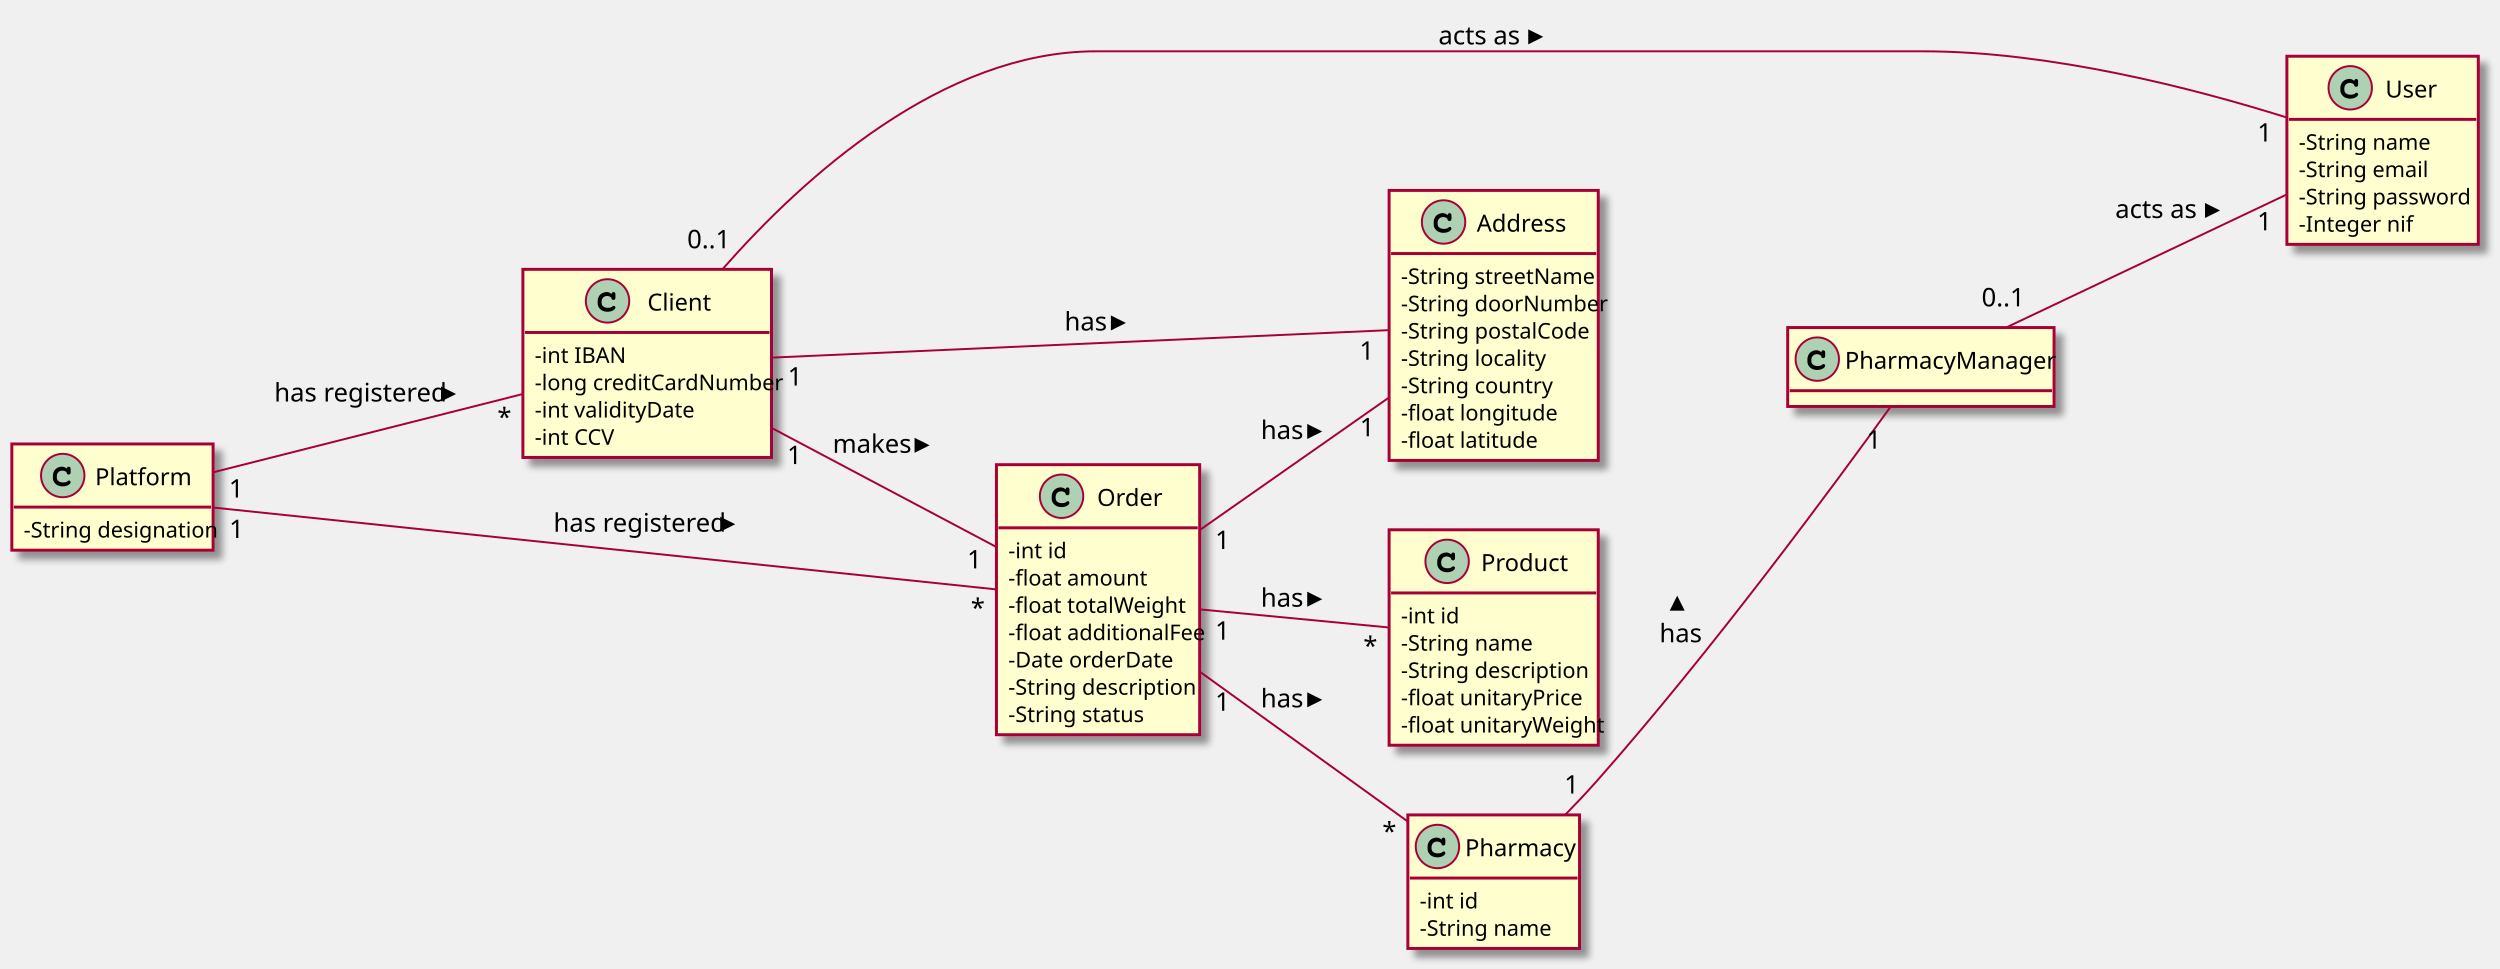
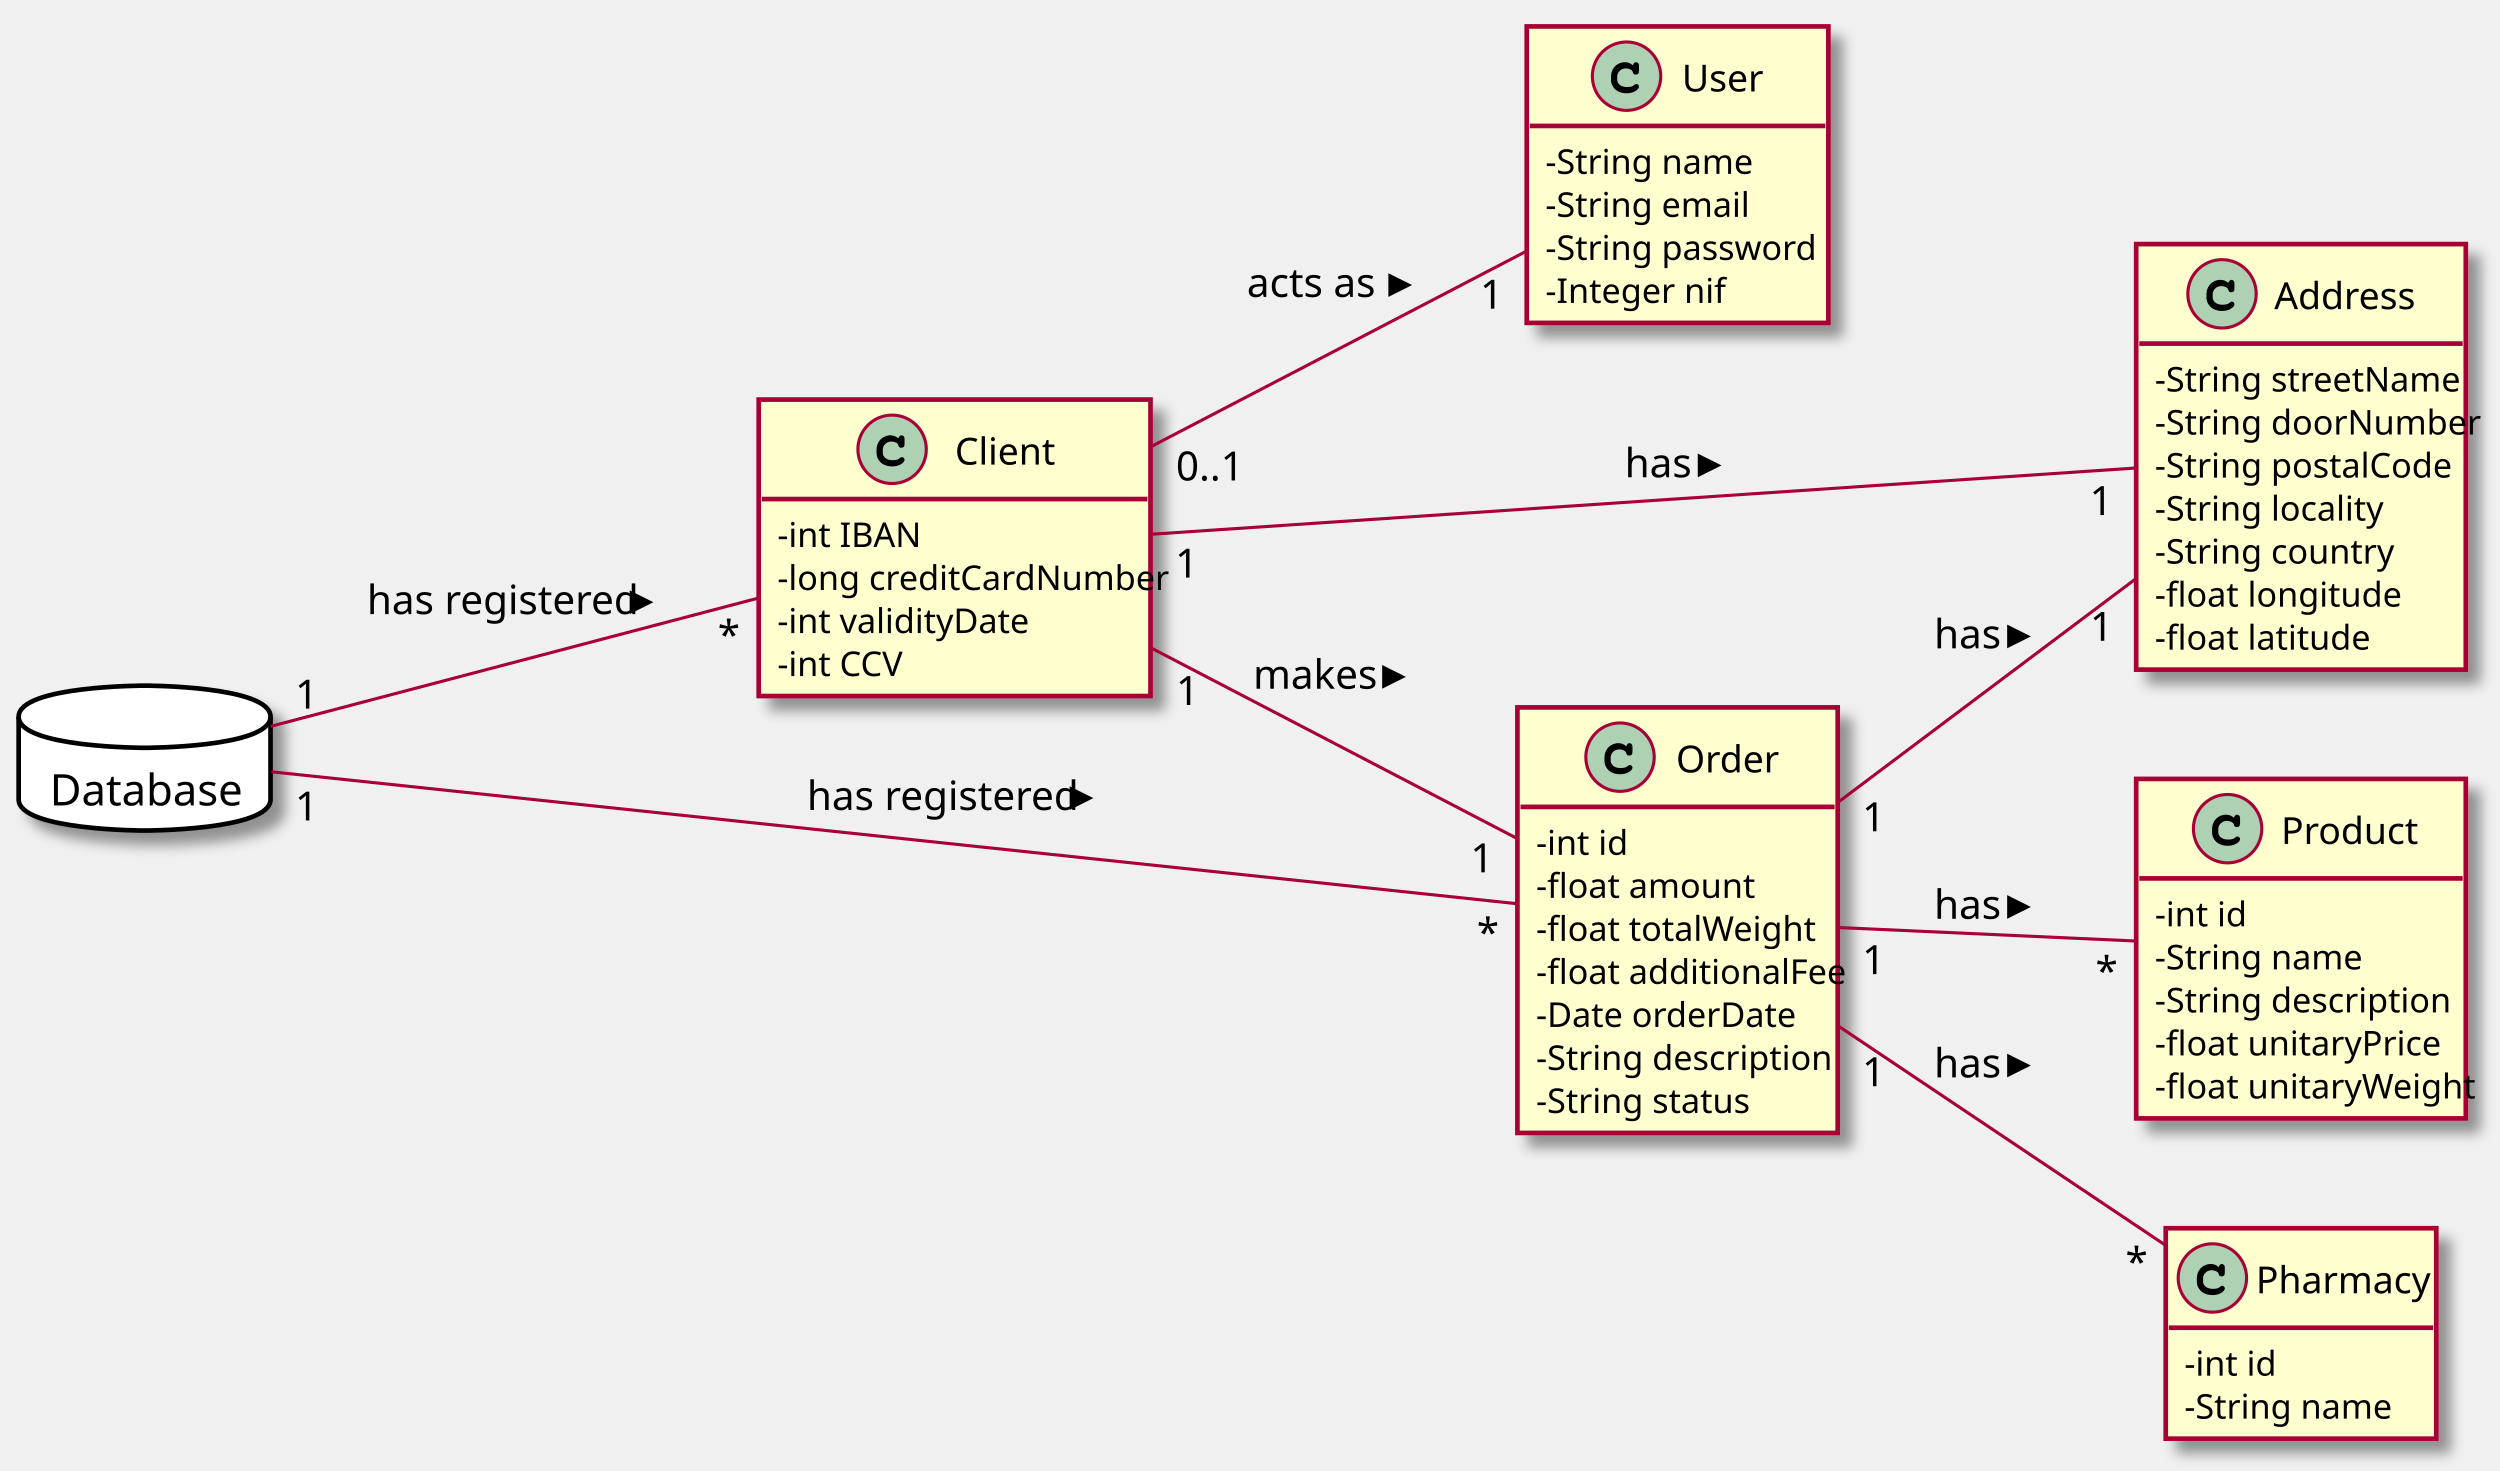
- <svg xmlns="http://www.w3.org/2000/svg" contentScriptType="application/ecmascript" contentStyleType="text/css" height="491px" preserveAspectRatio="none" style="width:1267px;height:491px;" version="1.1" viewBox="0 0 1267 491" width="1267px" zoomAndPan="magnify">
+ <svg xmlns="http://www.w3.org/2000/svg" contentScriptType="application/ecmascript" contentStyleType="text/css" height="473px" preserveAspectRatio="none" style="width:804px;height:473px;" version="1.1" viewBox="0 0 804 473" width="804px" zoomAndPan="magnify">
  <defs>
-     <filter height="300%" id="f1mem8nblf45b9" width="300%" x="-1" y="-1">
+     <filter height="300%" id="fewvjzopn10oz" width="300%" x="-1" y="-1">
      <feGaussianBlur result="blurOut" stdDeviation="2.0" />
      <feColorMatrix in="blurOut" result="blurOut2" type="matrix" values="0 0 0 0 0 0 0 0 0 0 0 0 0 0 0 0 0 0 .4 0" />
      <feOffset dx="4.0" dy="4.0" in="blurOut2" result="blurOut3" />
      <feBlend in="SourceGraphic" in2="blurOut3" mode="normal" />
    </filter>
  </defs>
  <g>
-     <rect fill="#FEFECE" filter="url(#f1mem8nblf45b9)" height="53.836" id="Platform" style="stroke: #A80036; stroke-width: 1.5;" width="102" x="6" y="225" />
-     <ellipse cx="31.8" cy="241" fill="#ADD1B2" rx="11" ry="11" style="stroke: #A80036; stroke-width: 1.0;" />
-     <path d="M33.8,237.5 Q34.003,237 34.237,236.75 Q34.472,236.5 34.737,236.5 Q35.206,236.5 35.503,236.781 Q35.8,237.062 35.8,237.719 L35.8,239.281 Q35.8,239.938 35.519,240.219 Q35.237,240.5 34.8,240.5 Q34.409,240.5 34.159,240.328 Q33.909,240.156 33.8,239.703 Q33.753,239.391 33.581,239.219 Q33.269,238.891 32.706,238.703 Q32.144,238.5 31.581,238.5 Q30.878,238.5 30.284,238.781 Q29.706,239.062 29.253,239.688 Q28.8,240.312 28.8,241.172 L28.8,242.094 Q28.8,243.125 29.644,243.812 Q30.488,244.5 31.988,244.5 Q32.878,244.5 33.503,244.297 Q33.862,244.188 34.269,243.828 Q34.534,243.625 34.675,243.562 Q34.816,243.5 34.987,243.5 Q35.316,243.5 35.55,243.766 Q35.8,244.016 35.8,244.375 Q35.8,244.719 35.456,245.125 Q34.956,245.719 34.159,246.047 Q33.112,246.5 31.831,246.5 Q30.331,246.5 29.128,245.906 Q28.159,245.438 27.472,244.422 Q26.8,243.406 26.8,242.203 L26.8,241.109 Q26.8,239.859 27.394,238.766 Q28.003,237.672 29.05,237.094 Q30.113,236.5 31.3,236.5 Q32.019,236.5 32.644,236.75 Q33.269,237 33.8,237.5 Z " />
-     <text fill="#000000" font-family="sans-serif" font-size="12" lengthAdjust="spacingAndGlyphs" textLength="46" x="48.2" y="245.91">Platform</text>
-     <line style="stroke: #A80036; stroke-width: 1.5;" x1="7" x2="107" y1="257" y2="257" />
-     <text fill="#000000" font-family="sans-serif" font-size="11" lengthAdjust="spacingAndGlyphs" textLength="90" x="12" y="272.419">-String designation</text>
-     <rect fill="#FEFECE" filter="url(#f1mem8nblf45b9)" height="95.344" id="Client" style="stroke: #A80036; stroke-width: 1.5;" width="126" x="265" y="136.5" />
-     <ellipse cx="307.9" cy="152.5" fill="#ADD1B2" rx="11" ry="11" style="stroke: #A80036; stroke-width: 1.0;" />
-     <path d="M309.9,149 Q310.103,148.5 310.337,148.25 Q310.572,148 310.837,148 Q311.306,148 311.603,148.281 Q311.9,148.562 311.9,149.219 L311.9,150.781 Q311.9,151.438 311.619,151.719 Q311.337,152 310.9,152 Q310.509,152 310.259,151.828 Q310.009,151.656 309.9,151.203 Q309.853,150.891 309.681,150.719 Q309.369,150.391 308.806,150.203 Q308.244,150 307.681,150 Q306.978,150 306.384,150.281 Q305.806,150.562 305.353,151.188 Q304.9,151.812 304.9,152.672 L304.9,153.594 Q304.9,154.625 305.744,155.312 Q306.587,156 308.087,156 Q308.978,156 309.603,155.797 Q309.962,155.688 310.369,155.328 Q310.634,155.125 310.775,155.062 Q310.916,155 311.087,155 Q311.416,155 311.65,155.266 Q311.9,155.516 311.9,155.875 Q311.9,156.219 311.556,156.625 Q311.056,157.219 310.259,157.547 Q309.212,158 307.931,158 Q306.431,158 305.228,157.406 Q304.259,156.938 303.572,155.922 Q302.9,154.906 302.9,153.703 L302.9,152.609 Q302.9,151.359 303.494,150.266 Q304.103,149.172 305.15,148.594 Q306.212,148 307.4,148 Q308.119,148 308.744,148.25 Q309.369,148.5 309.9,149 Z " />
-     <text fill="#000000" font-family="sans-serif" font-size="12" lengthAdjust="spacingAndGlyphs" textLength="32" x="328.1" y="157.41">Client</text>
-     <line style="stroke: #A80036; stroke-width: 1.5;" x1="266" x2="390" y1="168.5" y2="168.5" />
-     <text fill="#000000" font-family="sans-serif" font-size="11" lengthAdjust="spacingAndGlyphs" textLength="42" x="271" y="183.919">-int IBAN</text>
-     <text fill="#000000" font-family="sans-serif" font-size="11" lengthAdjust="spacingAndGlyphs" textLength="114" x="271" y="197.755">-long creditCardNumber</text>
-     <text fill="#000000" font-family="sans-serif" font-size="11" lengthAdjust="spacingAndGlyphs" textLength="73" x="271" y="211.591">-int validityDate</text>
-     <text fill="#000000" font-family="sans-serif" font-size="11" lengthAdjust="spacingAndGlyphs" textLength="40" x="271" y="225.427">-int CCV</text>
-     <rect fill="#FEFECE" filter="url(#f1mem8nblf45b9)" height="95.344" id="User" style="stroke: #A80036; stroke-width: 1.5;" width="97" x="1159" y="28.5" />
-     <ellipse cx="1191.1" cy="44.5" fill="#ADD1B2" rx="11" ry="11" style="stroke: #A80036; stroke-width: 1.0;" />
-     <path d="M1193.1,41 Q1193.303,40.5 1193.537,40.25 Q1193.772,40 1194.037,40 Q1194.506,40 1194.803,40.281 Q1195.1,40.562 1195.1,41.219 L1195.1,42.781 Q1195.1,43.438 1194.819,43.719 Q1194.537,44 1194.1,44 Q1193.709,44 1193.459,43.828 Q1193.209,43.656 1193.1,43.203 Q1193.053,42.891 1192.881,42.719 Q1192.569,42.391 1192.006,42.203 Q1191.444,42 1190.881,42 Q1190.178,42 1189.584,42.281 Q1189.006,42.562 1188.553,43.188 Q1188.1,43.812 1188.1,44.672 L1188.1,45.594 Q1188.1,46.625 1188.944,47.312 Q1189.787,48 1191.287,48 Q1192.178,48 1192.803,47.797 Q1193.162,47.688 1193.569,47.328 Q1193.834,47.125 1193.975,47.062 Q1194.116,47 1194.287,47 Q1194.616,47 1194.85,47.266 Q1195.1,47.516 1195.1,47.875 Q1195.1,48.219 1194.756,48.625 Q1194.256,49.219 1193.459,49.547 Q1192.412,50 1191.131,50 Q1189.631,50 1188.428,49.406 Q1187.459,48.938 1186.772,47.922 Q1186.1,46.906 1186.1,45.703 L1186.1,44.609 Q1186.1,43.359 1186.694,42.266 Q1187.303,41.172 1188.35,40.594 Q1189.412,40 1190.6,40 Q1191.319,40 1191.944,40.25 Q1192.569,40.5 1193.1,41 Z " />
-     <text fill="#000000" font-family="sans-serif" font-size="12" lengthAdjust="spacingAndGlyphs" textLength="27" x="1208.9" y="49.41">User</text>
-     <line style="stroke: #A80036; stroke-width: 1.5;" x1="1160" x2="1255" y1="60.5" y2="60.5" />
-     <text fill="#000000" font-family="sans-serif" font-size="11" lengthAdjust="spacingAndGlyphs" textLength="61" x="1165" y="75.919">-String name</text>
-     <text fill="#000000" font-family="sans-serif" font-size="11" lengthAdjust="spacingAndGlyphs" textLength="59" x="1165" y="89.755">-String email</text>
-     <text fill="#000000" font-family="sans-serif" font-size="11" lengthAdjust="spacingAndGlyphs" textLength="85" x="1165" y="103.591">-String password</text>
-     <text fill="#000000" font-family="sans-serif" font-size="11" lengthAdjust="spacingAndGlyphs" textLength="52" x="1165" y="117.427">-Integer nif</text>
-     <rect fill="#FEFECE" filter="url(#f1mem8nblf45b9)" height="136.852" id="Address" style="stroke: #A80036; stroke-width: 1.5;" width="106" x="704" y="96.5" />
-     <ellipse cx="731.6" cy="112.5" fill="#ADD1B2" rx="11" ry="11" style="stroke: #A80036; stroke-width: 1.0;" />
-     <path d="M733.6,109 Q733.803,108.5 734.038,108.25 Q734.272,108 734.538,108 Q735.006,108 735.303,108.281 Q735.6,108.562 735.6,109.219 L735.6,110.781 Q735.6,111.438 735.319,111.719 Q735.038,112 734.6,112 Q734.209,112 733.959,111.828 Q733.709,111.656 733.6,111.203 Q733.553,110.891 733.381,110.719 Q733.069,110.391 732.506,110.203 Q731.944,110 731.381,110 Q730.678,110 730.084,110.281 Q729.506,110.562 729.053,111.188 Q728.6,111.812 728.6,112.672 L728.6,113.594 Q728.6,114.625 729.444,115.312 Q730.288,116 731.788,116 Q732.678,116 733.303,115.797 Q733.663,115.688 734.069,115.328 Q734.334,115.125 734.475,115.062 Q734.616,115 734.788,115 Q735.116,115 735.35,115.266 Q735.6,115.516 735.6,115.875 Q735.6,116.219 735.256,116.625 Q734.756,117.219 733.959,117.547 Q732.913,118 731.631,118 Q730.131,118 728.928,117.406 Q727.959,116.938 727.272,115.922 Q726.6,114.906 726.6,113.703 L726.6,112.609 Q726.6,111.359 727.194,110.266 Q727.803,109.172 728.85,108.594 Q729.913,108 731.1,108 Q731.819,108 732.444,108.25 Q733.069,108.5 733.6,109 Z " />
-     <text fill="#000000" font-family="sans-serif" font-size="12" lengthAdjust="spacingAndGlyphs" textLength="46" x="748.4" y="117.41">Address</text>
-     <line style="stroke: #A80036; stroke-width: 1.5;" x1="705" x2="809" y1="128.5" y2="128.5" />
-     <text fill="#000000" font-family="sans-serif" font-size="11" lengthAdjust="spacingAndGlyphs" textLength="90" x="710" y="143.919">-String streetName</text>
-     <text fill="#000000" font-family="sans-serif" font-size="11" lengthAdjust="spacingAndGlyphs" textLength="94" x="710" y="157.755">-String doorNumber</text>
-     <text fill="#000000" font-family="sans-serif" font-size="11" lengthAdjust="spacingAndGlyphs" textLength="89" x="710" y="171.591">-String postalCode</text>
-     <text fill="#000000" font-family="sans-serif" font-size="11" lengthAdjust="spacingAndGlyphs" textLength="68" x="710" y="185.427">-String locality</text>
-     <text fill="#000000" font-family="sans-serif" font-size="11" lengthAdjust="spacingAndGlyphs" textLength="72" x="710" y="199.263">-String country</text>
-     <text fill="#000000" font-family="sans-serif" font-size="11" lengthAdjust="spacingAndGlyphs" textLength="71" x="710" y="213.099">-float longitude</text>
-     <text fill="#000000" font-family="sans-serif" font-size="11" lengthAdjust="spacingAndGlyphs" textLength="62" x="710" y="226.935">-float latitude</text>
-     <rect fill="#FEFECE" filter="url(#f1mem8nblf45b9)" height="136.852" id="Order" style="stroke: #A80036; stroke-width: 1.5;" width="103" x="505" y="235.5" />
-     <ellipse cx="538" cy="251.5" fill="#ADD1B2" rx="11" ry="11" style="stroke: #A80036; stroke-width: 1.0;" />
-     <path d="M540,248 Q540.203,247.5 540.438,247.25 Q540.672,247 540.938,247 Q541.406,247 541.703,247.281 Q542,247.562 542,248.219 L542,249.781 Q542,250.438 541.719,250.719 Q541.438,251 541,251 Q540.609,251 540.359,250.828 Q540.109,250.656 540,250.203 Q539.953,249.891 539.781,249.719 Q539.469,249.391 538.906,249.203 Q538.344,249 537.781,249 Q537.078,249 536.484,249.281 Q535.906,249.562 535.453,250.188 Q535,250.812 535,251.672 L535,252.594 Q535,253.625 535.844,254.312 Q536.688,255 538.188,255 Q539.078,255 539.703,254.797 Q540.062,254.688 540.469,254.328 Q540.734,254.125 540.875,254.062 Q541.016,254 541.188,254 Q541.516,254 541.75,254.266 Q542,254.516 542,254.875 Q542,255.219 541.656,255.625 Q541.156,256.219 540.359,256.547 Q539.312,257 538.031,257 Q536.531,257 535.328,256.406 Q534.359,255.938 533.672,254.922 Q533,253.906 533,252.703 L533,251.609 Q533,250.359 533.594,249.266 Q534.203,248.172 535.25,247.594 Q536.312,247 537.5,247 Q538.219,247 538.844,247.25 Q539.469,247.5 540,248 Z " />
-     <text fill="#000000" font-family="sans-serif" font-size="12" lengthAdjust="spacingAndGlyphs" textLength="31" x="556" y="256.41">Order</text>
-     <line style="stroke: #A80036; stroke-width: 1.5;" x1="506" x2="607" y1="267.5" y2="267.5" />
-     <text fill="#000000" font-family="sans-serif" font-size="11" lengthAdjust="spacingAndGlyphs" textLength="26" x="511" y="282.919">-int id</text>
-     <text fill="#000000" font-family="sans-serif" font-size="11" lengthAdjust="spacingAndGlyphs" textLength="63" x="511" y="296.755">-float amount</text>
-     <text fill="#000000" font-family="sans-serif" font-size="11" lengthAdjust="spacingAndGlyphs" textLength="81" x="511" y="310.591">-float totalWeight</text>
-     <text fill="#000000" font-family="sans-serif" font-size="11" lengthAdjust="spacingAndGlyphs" textLength="91" x="511" y="324.427">-float additionalFee</text>
-     <text fill="#000000" font-family="sans-serif" font-size="11" lengthAdjust="spacingAndGlyphs" textLength="77" x="511" y="338.263">-Date orderDate</text>
-     <text fill="#000000" font-family="sans-serif" font-size="11" lengthAdjust="spacingAndGlyphs" textLength="88" x="511" y="352.099">-String description</text>
-     <text fill="#000000" font-family="sans-serif" font-size="11" lengthAdjust="spacingAndGlyphs" textLength="65" x="511" y="365.935">-String status</text>
-     <rect fill="#FEFECE" filter="url(#f1mem8nblf45b9)" height="109.18" id="Product" style="stroke: #A80036; stroke-width: 1.5;" width="106" x="704" y="268.5" />
-     <ellipse cx="733.4" cy="284.5" fill="#ADD1B2" rx="11" ry="11" style="stroke: #A80036; stroke-width: 1.0;" />
-     <path d="M735.4,281 Q735.603,280.5 735.837,280.25 Q736.072,280 736.337,280 Q736.806,280 737.103,280.281 Q737.4,280.562 737.4,281.219 L737.4,282.781 Q737.4,283.438 737.119,283.719 Q736.837,284 736.4,284 Q736.009,284 735.759,283.828 Q735.509,283.656 735.4,283.203 Q735.353,282.891 735.181,282.719 Q734.869,282.391 734.306,282.203 Q733.744,282 733.181,282 Q732.478,282 731.884,282.281 Q731.306,282.562 730.853,283.188 Q730.4,283.812 730.4,284.672 L730.4,285.594 Q730.4,286.625 731.244,287.312 Q732.087,288 733.587,288 Q734.478,288 735.103,287.797 Q735.462,287.688 735.869,287.328 Q736.134,287.125 736.275,287.062 Q736.416,287 736.587,287 Q736.916,287 737.15,287.266 Q737.4,287.516 737.4,287.875 Q737.4,288.219 737.056,288.625 Q736.556,289.219 735.759,289.547 Q734.712,290 733.431,290 Q731.931,290 730.728,289.406 Q729.759,288.938 729.072,287.922 Q728.4,286.906 728.4,285.703 L728.4,284.609 Q728.4,283.359 728.994,282.266 Q729.603,281.172 730.65,280.594 Q731.712,280 732.9,280 Q733.619,280 734.244,280.25 Q734.869,280.5 735.4,281 Z " />
-     <text fill="#000000" font-family="sans-serif" font-size="12" lengthAdjust="spacingAndGlyphs" textLength="42" x="750.6" y="289.41">Product</text>
-     <line style="stroke: #A80036; stroke-width: 1.5;" x1="705" x2="809" y1="300.5" y2="300.5" />
-     <text fill="#000000" font-family="sans-serif" font-size="11" lengthAdjust="spacingAndGlyphs" textLength="26" x="710" y="315.919">-int id</text>
-     <text fill="#000000" font-family="sans-serif" font-size="11" lengthAdjust="spacingAndGlyphs" textLength="61" x="710" y="329.755">-String name</text>
-     <text fill="#000000" font-family="sans-serif" font-size="11" lengthAdjust="spacingAndGlyphs" textLength="88" x="710" y="343.591">-String description</text>
-     <text fill="#000000" font-family="sans-serif" font-size="11" lengthAdjust="spacingAndGlyphs" textLength="85" x="710" y="357.427">-float unitaryPrice</text>
-     <text fill="#000000" font-family="sans-serif" font-size="11" lengthAdjust="spacingAndGlyphs" textLength="94" x="710" y="371.263">-float unitaryWeight</text>
-     <rect fill="#FEFECE" filter="url(#f1mem8nblf45b9)" height="67.672" id="Pharmacy" style="stroke: #A80036; stroke-width: 1.5;" width="87" x="713.5" y="413" />
-     <ellipse cx="728.5" cy="429" fill="#ADD1B2" rx="11" ry="11" style="stroke: #A80036; stroke-width: 1.0;" />
-     <path d="M730.5,425.5 Q730.703,425 730.938,424.75 Q731.172,424.5 731.438,424.5 Q731.906,424.5 732.203,424.781 Q732.5,425.062 732.5,425.719 L732.5,427.281 Q732.5,427.938 732.219,428.219 Q731.938,428.5 731.5,428.5 Q731.109,428.5 730.859,428.328 Q730.609,428.156 730.5,427.703 Q730.453,427.391 730.281,427.219 Q729.969,426.891 729.406,426.703 Q728.844,426.5 728.281,426.5 Q727.578,426.5 726.984,426.781 Q726.406,427.062 725.953,427.688 Q725.5,428.312 725.5,429.172 L725.5,430.094 Q725.5,431.125 726.344,431.812 Q727.188,432.5 728.688,432.5 Q729.578,432.5 730.203,432.297 Q730.562,432.188 730.969,431.828 Q731.234,431.625 731.375,431.562 Q731.516,431.5 731.688,431.5 Q732.016,431.5 732.25,431.766 Q732.5,432.016 732.5,432.375 Q732.5,432.719 732.156,433.125 Q731.656,433.719 730.859,434.047 Q729.812,434.5 728.531,434.5 Q727.031,434.5 725.828,433.906 Q724.859,433.438 724.172,432.422 Q723.5,431.406 723.5,430.203 L723.5,429.109 Q723.5,427.859 724.094,426.766 Q724.703,425.672 725.75,425.094 Q726.812,424.5 728,424.5 Q728.719,424.5 729.344,424.75 Q729.969,425 730.5,425.5 Z " />
-     <text fill="#000000" font-family="sans-serif" font-size="12" lengthAdjust="spacingAndGlyphs" textLength="55" x="742.5" y="433.91">Pharmacy</text>
-     <line style="stroke: #A80036; stroke-width: 1.5;" x1="714.5" x2="799.5" y1="445" y2="445" />
-     <text fill="#000000" font-family="sans-serif" font-size="11" lengthAdjust="spacingAndGlyphs" textLength="26" x="719.5" y="460.419">-int id</text>
-     <text fill="#000000" font-family="sans-serif" font-size="11" lengthAdjust="spacingAndGlyphs" textLength="61" x="719.5" y="474.255">-String name</text>
-     <rect fill="#FEFECE" filter="url(#f1mem8nblf45b9)" height="40" id="PharmacyManager" style="stroke: #A80036; stroke-width: 1.5;" width="135" x="906" y="166" />
-     <ellipse cx="921" cy="182" fill="#ADD1B2" rx="11" ry="11" style="stroke: #A80036; stroke-width: 1.0;" />
-     <path d="M923,178.5 Q923.203,178 923.438,177.75 Q923.672,177.5 923.938,177.5 Q924.406,177.5 924.703,177.781 Q925,178.062 925,178.719 L925,180.281 Q925,180.938 924.719,181.219 Q924.438,181.5 924,181.5 Q923.609,181.5 923.359,181.328 Q923.109,181.156 923,180.703 Q922.953,180.391 922.781,180.219 Q922.469,179.891 921.906,179.703 Q921.344,179.5 920.781,179.5 Q920.078,179.5 919.484,179.781 Q918.906,180.062 918.453,180.688 Q918,181.312 918,182.172 L918,183.094 Q918,184.125 918.844,184.812 Q919.688,185.5 921.188,185.5 Q922.078,185.5 922.703,185.297 Q923.062,185.188 923.469,184.828 Q923.734,184.625 923.875,184.562 Q924.016,184.5 924.188,184.5 Q924.516,184.5 924.75,184.766 Q925,185.016 925,185.375 Q925,185.719 924.656,186.125 Q924.156,186.719 923.359,187.047 Q922.312,187.5 921.031,187.5 Q919.531,187.5 918.328,186.906 Q917.359,186.438 916.672,185.422 Q916,184.406 916,183.203 L916,182.109 Q916,180.859 916.594,179.766 Q917.203,178.672 918.25,178.094 Q919.312,177.5 920.5,177.5 Q921.219,177.5 921.844,177.75 Q922.469,178 923,178.5 Z " />
-     <text fill="#000000" font-family="sans-serif" font-size="12" lengthAdjust="spacingAndGlyphs" textLength="103" x="935" y="186.91">PharmacyManager</text>
-     <line style="stroke: #A80036; stroke-width: 1.5;" x1="907" x2="1040" y1="198" y2="198" />
-     <path d="M108.281,239.289 C152.533,228.103 217.136,211.772 264.662,199.758 " fill="none" id="Platform-Client" style="stroke: #A80036; stroke-width: 1.0;" />
-     <text fill="#000000" font-family="sans-serif" font-size="13" lengthAdjust="spacingAndGlyphs" textLength="82" x="139" y="203.495">has registered</text>
-     <polygon fill="#000000" points="224,196.676,230,199.676,224,202.676,224,196.676" style="stroke: #000000; stroke-width: 1.0;" />
-     <text fill="#000000" font-family="sans-serif" font-size="13" lengthAdjust="spacingAndGlyphs" textLength="7" x="115.985" y="252.158">1</text>
-     <text fill="#000000" font-family="sans-serif" font-size="13" lengthAdjust="spacingAndGlyphs" textLength="5" x="252.049" y="216.001">*</text>
-     <path d="M108.441,257.272 C203.794,267.239 409.47,288.737 504.926,298.714 " fill="none" id="Platform-Order" style="stroke: #A80036; stroke-width: 1.0;" />
-     <text fill="#000000" font-family="sans-serif" font-size="13" lengthAdjust="spacingAndGlyphs" textLength="82" x="280.5" y="269.495">has registered</text>
-     <polygon fill="#000000" points="365.5,262.676,371.5,265.676,365.5,268.676,365.5,262.676" style="stroke: #000000; stroke-width: 1.0;" />
-     <text fill="#000000" font-family="sans-serif" font-size="13" lengthAdjust="spacingAndGlyphs" textLength="7" x="116.167" y="272.67">1</text>
-     <text fill="#000000" font-family="sans-serif" font-size="13" lengthAdjust="spacingAndGlyphs" textLength="5" x="491.984" y="312.644">*</text>
-     <path d="M608.104,308.844 C637.394,311.647 674.194,315.17 703.758,318 " fill="none" id="Order-Product" style="stroke: #A80036; stroke-width: 1.0;" />
-     <text fill="#000000" font-family="sans-serif" font-size="13" lengthAdjust="spacingAndGlyphs" textLength="21" x="639" y="307.495">has</text>
-     <polygon fill="#000000" points="663,300.676,669,303.676,663,306.676,663,300.676" style="stroke: #000000; stroke-width: 1.0;" />
-     <text fill="#000000" font-family="sans-serif" font-size="13" lengthAdjust="spacingAndGlyphs" textLength="7" x="615.853" y="324.18">1</text>
-     <text fill="#000000" font-family="sans-serif" font-size="13" lengthAdjust="spacingAndGlyphs" textLength="5" x="690.919" y="331.929">*</text>
-     <path d="M608.104,340.455 C640.61,363.873 682.366,393.954 713.216,416.178 " fill="none" id="Order-Pharmacy" style="stroke: #A80036; stroke-width: 1.0;" />
-     <text fill="#000000" font-family="sans-serif" font-size="13" lengthAdjust="spacingAndGlyphs" textLength="21" x="639" y="358.495">has</text>
-     <polygon fill="#000000" points="663,351.676,669,354.676,663,357.676,663,351.676" style="stroke: #000000; stroke-width: 1.0;" />
-     <text fill="#000000" font-family="sans-serif" font-size="13" lengthAdjust="spacingAndGlyphs" textLength="7" x="615.853" y="360.237">1</text>
-     <text fill="#000000" font-family="sans-serif" font-size="13" lengthAdjust="spacingAndGlyphs" textLength="5" x="700.55" y="425.95">*</text>
-     <path d="M366.393,136.166 C407.326,89.663 477.589,26 555.5,26 C555.5,26 555.5,26 974.5,26 C1039.39,26 1112.25,44.926 1158.71,59.49 " fill="none" id="Client-User" style="stroke: #A80036; stroke-width: 1.0;" />
-     <text fill="#000000" font-family="sans-serif" font-size="13" lengthAdjust="spacingAndGlyphs" textLength="43" x="729" y="22.495">acts as</text>
-     <polygon fill="#000000" points="775,15.676,781,18.676,775,21.676,775,15.676" style="stroke: #000000; stroke-width: 1.0;" />
-     <text fill="#000000" font-family="sans-serif" font-size="13" lengthAdjust="spacingAndGlyphs" textLength="22" x="348.245" y="125.81">0..1</text>
-     <text fill="#000000" font-family="sans-serif" font-size="13" lengthAdjust="spacingAndGlyphs" textLength="7" x="1144.03" y="71.736">1</text>
-     <path d="M391.192,216.949 C426.945,235.891 471.284,259.382 504.889,277.186 " fill="none" id="Client-Order" style="stroke: #A80036; stroke-width: 1.0;" />
-     <text fill="#000000" font-family="sans-serif" font-size="13" lengthAdjust="spacingAndGlyphs" textLength="39" x="422" y="229.495">makes</text>
-     <polygon fill="#000000" points="464,222.676,470,225.676,464,228.676,464,222.676" style="stroke: #000000; stroke-width: 1.0;" />
-     <text fill="#000000" font-family="sans-serif" font-size="13" lengthAdjust="spacingAndGlyphs" textLength="7" x="398.903" y="235.179">1</text>
-     <text fill="#000000" font-family="sans-serif" font-size="13" lengthAdjust="spacingAndGlyphs" textLength="7" x="490.139" y="288.071">1</text>
-     <path d="M391.089,181.237 C475.515,177.481 625.021,170.828 703.91,167.318 " fill="none" id="Client-Address" style="stroke: #A80036; stroke-width: 1.0;" />
-     <text fill="#000000" font-family="sans-serif" font-size="13" lengthAdjust="spacingAndGlyphs" textLength="21" x="539.5" y="167.495">has</text>
-     <polygon fill="#000000" points="563.5,160.676,569.5,163.676,563.5,166.676,563.5,160.676" style="stroke: #000000; stroke-width: 1.0;" />
-     <text fill="#000000" font-family="sans-serif" font-size="13" lengthAdjust="spacingAndGlyphs" textLength="7" x="399.204" y="195.371">1</text>
-     <text fill="#000000" font-family="sans-serif" font-size="13" lengthAdjust="spacingAndGlyphs" textLength="7" x="688.952" y="182.299">1</text>
-     <path d="M608.104,268.565 C637.394,248.054 674.194,222.285 703.758,201.582 " fill="none" id="Order-Address" style="stroke: #A80036; stroke-width: 1.0;" />
-     <text fill="#000000" font-family="sans-serif" font-size="13" lengthAdjust="spacingAndGlyphs" textLength="21" x="639" y="222.495">has</text>
-     <polygon fill="#000000" points="663,215.676,669,218.676,663,221.676,663,215.676" style="stroke: #000000; stroke-width: 1.0;" />
-     <text fill="#000000" font-family="sans-serif" font-size="13" lengthAdjust="spacingAndGlyphs" textLength="7" x="615.853" y="278.237">1</text>
-     <text fill="#000000" font-family="sans-serif" font-size="13" lengthAdjust="spacingAndGlyphs" textLength="7" x="689.133" y="221.101">1</text>
-     <path d="M1016.78,165.952 C1056.91,146.928 1117.12,118.377 1158.91,98.564 " fill="none" id="PharmacyManager-User" style="stroke: #A80036; stroke-width: 1.0;" />
-     <text fill="#000000" font-family="sans-serif" font-size="13" lengthAdjust="spacingAndGlyphs" textLength="43" x="1072" y="110.495">acts as</text>
-     <polygon fill="#000000" points="1118,103.676,1124,106.676,1118,109.676,1118,103.676" style="stroke: #000000; stroke-width: 1.0;" />
-     <text fill="#000000" font-family="sans-serif" font-size="13" lengthAdjust="spacingAndGlyphs" textLength="22" x="1004.266" y="155.26">0..1</text>
-     <text fill="#000000" font-family="sans-serif" font-size="13" lengthAdjust="spacingAndGlyphs" textLength="7" x="1143.934" y="116.74">1</text>
-     <path d="M793.303,412.897 C799.011,407.045 804.762,400.935 810,395 C868.396,328.839 930.604,244.357 958.059,206.251 " fill="none" id="Pharmacy-PharmacyManager" style="stroke: #A80036; stroke-width: 1.0;" />
-     <polygon fill="#000000" points="847,309,850,303,853,309,847,309" style="stroke: #000000; stroke-width: 1.0;" />
-     <text fill="#000000" font-family="sans-serif" font-size="13" lengthAdjust="spacingAndGlyphs" textLength="21" x="841" y="325.495">has</text>
-     <text fill="#000000" font-family="sans-serif" font-size="13" lengthAdjust="spacingAndGlyphs" textLength="7" x="792.761" y="402.17">1</text>
-     <text fill="#000000" font-family="sans-serif" font-size="13" lengthAdjust="spacingAndGlyphs" textLength="7" x="945.969" y="227.386">1</text>
+     <path d="M6,230.5 C6,220.5 46.5,220.5 46.5,220.5 C46.5,220.5 87,220.5 87,230.5 L87,257.109 C87,267.109 46.5,267.109 46.5,267.109 C46.5,267.109 6,267.109 6,257.109 L6,230.5 " fill="#FFFFFF" filter="url(#fewvjzopn10oz)" style="stroke: #000000; stroke-width: 1.5;" />
+     <path d="M6,230.5 C6,240.5 46.5,240.5 46.5,240.5 C46.5,240.5 87,240.5 87,230.5 " fill="none" style="stroke: #000000; stroke-width: 1.5;" />
+     <text fill="#000000" font-family="sans-serif" font-size="14" lengthAdjust="spacingAndGlyphs" textLength="61" x="16" y="259.033">Database</text>
+     <rect fill="#FEFECE" filter="url(#fewvjzopn10oz)" height="95.344" id="Client" style="stroke: #A80036; stroke-width: 1.5;" width="126" x="244" y="128.5" />
+     <ellipse cx="286.9" cy="144.5" fill="#ADD1B2" rx="11" ry="11" style="stroke: #A80036; stroke-width: 1.0;" />
+     <path d="M288.9,141 Q289.103,140.5 289.337,140.25 Q289.572,140 289.837,140 Q290.306,140 290.603,140.281 Q290.9,140.562 290.9,141.219 L290.9,142.781 Q290.9,143.438 290.619,143.719 Q290.337,144 289.9,144 Q289.509,144 289.259,143.828 Q289.009,143.656 288.9,143.203 Q288.853,142.891 288.681,142.719 Q288.369,142.391 287.806,142.203 Q287.244,142 286.681,142 Q285.978,142 285.384,142.281 Q284.806,142.562 284.353,143.188 Q283.9,143.812 283.9,144.672 L283.9,145.594 Q283.9,146.625 284.744,147.312 Q285.587,148 287.087,148 Q287.978,148 288.603,147.797 Q288.962,147.688 289.369,147.328 Q289.634,147.125 289.775,147.062 Q289.916,147 290.087,147 Q290.416,147 290.65,147.266 Q290.9,147.516 290.9,147.875 Q290.9,148.219 290.556,148.625 Q290.056,149.219 289.259,149.547 Q288.212,150 286.931,150 Q285.431,150 284.228,149.406 Q283.259,148.938 282.572,147.922 Q281.9,146.906 281.9,145.703 L281.9,144.609 Q281.9,143.359 282.494,142.266 Q283.103,141.172 284.15,140.594 Q285.212,140 286.4,140 Q287.119,140 287.744,140.25 Q288.369,140.5 288.9,141 Z " />
+     <text fill="#000000" font-family="sans-serif" font-size="12" lengthAdjust="spacingAndGlyphs" textLength="32" x="307.1" y="149.41">Client</text>
+     <line style="stroke: #A80036; stroke-width: 1.5;" x1="245" x2="369" y1="160.5" y2="160.5" />
+     <text fill="#000000" font-family="sans-serif" font-size="11" lengthAdjust="spacingAndGlyphs" textLength="42" x="250" y="175.919">-int IBAN</text>
+     <text fill="#000000" font-family="sans-serif" font-size="11" lengthAdjust="spacingAndGlyphs" textLength="114" x="250" y="189.755">-long creditCardNumber</text>
+     <text fill="#000000" font-family="sans-serif" font-size="11" lengthAdjust="spacingAndGlyphs" textLength="73" x="250" y="203.591">-int validityDate</text>
+     <text fill="#000000" font-family="sans-serif" font-size="11" lengthAdjust="spacingAndGlyphs" textLength="40" x="250" y="217.427">-int CCV</text>
+     <rect fill="#FEFECE" filter="url(#fewvjzopn10oz)" height="95.344" id="User" style="stroke: #A80036; stroke-width: 1.5;" width="97" x="491" y="8.5" />
+     <ellipse cx="523.1" cy="24.5" fill="#ADD1B2" rx="11" ry="11" style="stroke: #A80036; stroke-width: 1.0;" />
+     <path d="M525.1,21 Q525.303,20.5 525.538,20.25 Q525.772,20 526.038,20 Q526.506,20 526.803,20.281 Q527.1,20.562 527.1,21.219 L527.1,22.781 Q527.1,23.438 526.819,23.719 Q526.538,24 526.1,24 Q525.709,24 525.459,23.828 Q525.209,23.656 525.1,23.203 Q525.053,22.891 524.881,22.719 Q524.569,22.391 524.006,22.203 Q523.444,22 522.881,22 Q522.178,22 521.584,22.281 Q521.006,22.562 520.553,23.188 Q520.1,23.812 520.1,24.672 L520.1,25.594 Q520.1,26.625 520.944,27.312 Q521.788,28 523.288,28 Q524.178,28 524.803,27.797 Q525.163,27.688 525.569,27.328 Q525.834,27.125 525.975,27.062 Q526.116,27 526.288,27 Q526.616,27 526.85,27.266 Q527.1,27.516 527.1,27.875 Q527.1,28.219 526.756,28.625 Q526.256,29.219 525.459,29.547 Q524.413,30 523.131,30 Q521.631,30 520.428,29.406 Q519.459,28.938 518.772,27.922 Q518.1,26.906 518.1,25.703 L518.1,24.609 Q518.1,23.359 518.694,22.266 Q519.303,21.172 520.35,20.594 Q521.413,20 522.6,20 Q523.319,20 523.944,20.25 Q524.569,20.5 525.1,21 Z " />
+     <text fill="#000000" font-family="sans-serif" font-size="12" lengthAdjust="spacingAndGlyphs" textLength="27" x="540.9" y="29.41">User</text>
+     <line style="stroke: #A80036; stroke-width: 1.5;" x1="492" x2="587" y1="40.5" y2="40.5" />
+     <text fill="#000000" font-family="sans-serif" font-size="11" lengthAdjust="spacingAndGlyphs" textLength="61" x="497" y="55.919">-String name</text>
+     <text fill="#000000" font-family="sans-serif" font-size="11" lengthAdjust="spacingAndGlyphs" textLength="59" x="497" y="69.755">-String email</text>
+     <text fill="#000000" font-family="sans-serif" font-size="11" lengthAdjust="spacingAndGlyphs" textLength="85" x="497" y="83.591">-String password</text>
+     <text fill="#000000" font-family="sans-serif" font-size="11" lengthAdjust="spacingAndGlyphs" textLength="52" x="497" y="97.427">-Integer nif</text>
+     <rect fill="#FEFECE" filter="url(#fewvjzopn10oz)" height="136.852" id="Address" style="stroke: #A80036; stroke-width: 1.5;" width="106" x="687" y="78.5" />
+     <ellipse cx="714.6" cy="94.5" fill="#ADD1B2" rx="11" ry="11" style="stroke: #A80036; stroke-width: 1.0;" />
+     <path d="M716.6,91 Q716.803,90.5 717.038,90.25 Q717.272,90 717.538,90 Q718.006,90 718.303,90.281 Q718.6,90.562 718.6,91.219 L718.6,92.781 Q718.6,93.438 718.319,93.719 Q718.038,94 717.6,94 Q717.209,94 716.959,93.828 Q716.709,93.656 716.6,93.203 Q716.553,92.891 716.381,92.719 Q716.069,92.391 715.506,92.203 Q714.944,92 714.381,92 Q713.678,92 713.084,92.281 Q712.506,92.562 712.053,93.188 Q711.6,93.812 711.6,94.672 L711.6,95.594 Q711.6,96.625 712.444,97.312 Q713.288,98 714.788,98 Q715.678,98 716.303,97.797 Q716.663,97.688 717.069,97.328 Q717.334,97.125 717.475,97.062 Q717.616,97 717.788,97 Q718.116,97 718.35,97.266 Q718.6,97.516 718.6,97.875 Q718.6,98.219 718.256,98.625 Q717.756,99.219 716.959,99.547 Q715.913,100 714.631,100 Q713.131,100 711.928,99.406 Q710.959,98.938 710.272,97.922 Q709.6,96.906 709.6,95.703 L709.6,94.609 Q709.6,93.359 710.194,92.266 Q710.803,91.172 711.85,90.594 Q712.913,90 714.1,90 Q714.819,90 715.444,90.25 Q716.069,90.5 716.6,91 Z " />
+     <text fill="#000000" font-family="sans-serif" font-size="12" lengthAdjust="spacingAndGlyphs" textLength="46" x="731.4" y="99.41">Address</text>
+     <line style="stroke: #A80036; stroke-width: 1.5;" x1="688" x2="792" y1="110.5" y2="110.5" />
+     <text fill="#000000" font-family="sans-serif" font-size="11" lengthAdjust="spacingAndGlyphs" textLength="90" x="693" y="125.919">-String streetName</text>
+     <text fill="#000000" font-family="sans-serif" font-size="11" lengthAdjust="spacingAndGlyphs" textLength="94" x="693" y="139.755">-String doorNumber</text>
+     <text fill="#000000" font-family="sans-serif" font-size="11" lengthAdjust="spacingAndGlyphs" textLength="89" x="693" y="153.591">-String postalCode</text>
+     <text fill="#000000" font-family="sans-serif" font-size="11" lengthAdjust="spacingAndGlyphs" textLength="68" x="693" y="167.427">-String locality</text>
+     <text fill="#000000" font-family="sans-serif" font-size="11" lengthAdjust="spacingAndGlyphs" textLength="72" x="693" y="181.263">-String country</text>
+     <text fill="#000000" font-family="sans-serif" font-size="11" lengthAdjust="spacingAndGlyphs" textLength="71" x="693" y="195.099">-float longitude</text>
+     <text fill="#000000" font-family="sans-serif" font-size="11" lengthAdjust="spacingAndGlyphs" textLength="62" x="693" y="208.935">-float latitude</text>
+     <rect fill="#FEFECE" filter="url(#fewvjzopn10oz)" height="136.852" id="Order" style="stroke: #A80036; stroke-width: 1.5;" width="103" x="488" y="227.5" />
+     <ellipse cx="521" cy="243.5" fill="#ADD1B2" rx="11" ry="11" style="stroke: #A80036; stroke-width: 1.0;" />
+     <path d="M523,240 Q523.203,239.5 523.438,239.25 Q523.672,239 523.938,239 Q524.406,239 524.703,239.281 Q525,239.562 525,240.219 L525,241.781 Q525,242.438 524.719,242.719 Q524.438,243 524,243 Q523.609,243 523.359,242.828 Q523.109,242.656 523,242.203 Q522.953,241.891 522.781,241.719 Q522.469,241.391 521.906,241.203 Q521.344,241 520.781,241 Q520.078,241 519.484,241.281 Q518.906,241.562 518.453,242.188 Q518,242.812 518,243.672 L518,244.594 Q518,245.625 518.844,246.312 Q519.688,247 521.188,247 Q522.078,247 522.703,246.797 Q523.062,246.688 523.469,246.328 Q523.734,246.125 523.875,246.062 Q524.016,246 524.188,246 Q524.516,246 524.75,246.266 Q525,246.516 525,246.875 Q525,247.219 524.656,247.625 Q524.156,248.219 523.359,248.547 Q522.312,249 521.031,249 Q519.531,249 518.328,248.406 Q517.359,247.938 516.672,246.922 Q516,245.906 516,244.703 L516,243.609 Q516,242.359 516.594,241.266 Q517.203,240.172 518.25,239.594 Q519.312,239 520.5,239 Q521.219,239 521.844,239.25 Q522.469,239.5 523,240 Z " />
+     <text fill="#000000" font-family="sans-serif" font-size="12" lengthAdjust="spacingAndGlyphs" textLength="31" x="539" y="248.41">Order</text>
+     <line style="stroke: #A80036; stroke-width: 1.5;" x1="489" x2="590" y1="259.5" y2="259.5" />
+     <text fill="#000000" font-family="sans-serif" font-size="11" lengthAdjust="spacingAndGlyphs" textLength="26" x="494" y="274.919">-int id</text>
+     <text fill="#000000" font-family="sans-serif" font-size="11" lengthAdjust="spacingAndGlyphs" textLength="63" x="494" y="288.755">-float amount</text>
+     <text fill="#000000" font-family="sans-serif" font-size="11" lengthAdjust="spacingAndGlyphs" textLength="81" x="494" y="302.591">-float totalWeight</text>
+     <text fill="#000000" font-family="sans-serif" font-size="11" lengthAdjust="spacingAndGlyphs" textLength="91" x="494" y="316.427">-float additionalFee</text>
+     <text fill="#000000" font-family="sans-serif" font-size="11" lengthAdjust="spacingAndGlyphs" textLength="77" x="494" y="330.263">-Date orderDate</text>
+     <text fill="#000000" font-family="sans-serif" font-size="11" lengthAdjust="spacingAndGlyphs" textLength="88" x="494" y="344.099">-String description</text>
+     <text fill="#000000" font-family="sans-serif" font-size="11" lengthAdjust="spacingAndGlyphs" textLength="65" x="494" y="357.935">-String status</text>
+     <rect fill="#FEFECE" filter="url(#fewvjzopn10oz)" height="109.18" id="Product" style="stroke: #A80036; stroke-width: 1.5;" width="106" x="687" y="250.5" />
+     <ellipse cx="716.4" cy="266.5" fill="#ADD1B2" rx="11" ry="11" style="stroke: #A80036; stroke-width: 1.0;" />
+     <path d="M718.4,263 Q718.603,262.5 718.837,262.25 Q719.072,262 719.337,262 Q719.806,262 720.103,262.281 Q720.4,262.562 720.4,263.219 L720.4,264.781 Q720.4,265.438 720.119,265.719 Q719.837,266 719.4,266 Q719.009,266 718.759,265.828 Q718.509,265.656 718.4,265.203 Q718.353,264.891 718.181,264.719 Q717.869,264.391 717.306,264.203 Q716.744,264 716.181,264 Q715.478,264 714.884,264.281 Q714.306,264.562 713.853,265.188 Q713.4,265.812 713.4,266.672 L713.4,267.594 Q713.4,268.625 714.244,269.312 Q715.087,270 716.587,270 Q717.478,270 718.103,269.797 Q718.462,269.688 718.869,269.328 Q719.134,269.125 719.275,269.062 Q719.416,269 719.587,269 Q719.916,269 720.15,269.266 Q720.4,269.516 720.4,269.875 Q720.4,270.219 720.056,270.625 Q719.556,271.219 718.759,271.547 Q717.712,272 716.431,272 Q714.931,272 713.728,271.406 Q712.759,270.938 712.072,269.922 Q711.4,268.906 711.4,267.703 L711.4,266.609 Q711.4,265.359 711.994,264.266 Q712.603,263.172 713.65,262.594 Q714.712,262 715.9,262 Q716.619,262 717.244,262.25 Q717.869,262.5 718.4,263 Z " />
+     <text fill="#000000" font-family="sans-serif" font-size="12" lengthAdjust="spacingAndGlyphs" textLength="42" x="733.6" y="271.41">Product</text>
+     <line style="stroke: #A80036; stroke-width: 1.5;" x1="688" x2="792" y1="282.5" y2="282.5" />
+     <text fill="#000000" font-family="sans-serif" font-size="11" lengthAdjust="spacingAndGlyphs" textLength="26" x="693" y="297.919">-int id</text>
+     <text fill="#000000" font-family="sans-serif" font-size="11" lengthAdjust="spacingAndGlyphs" textLength="61" x="693" y="311.755">-String name</text>
+     <text fill="#000000" font-family="sans-serif" font-size="11" lengthAdjust="spacingAndGlyphs" textLength="88" x="693" y="325.591">-String description</text>
+     <text fill="#000000" font-family="sans-serif" font-size="11" lengthAdjust="spacingAndGlyphs" textLength="85" x="693" y="339.427">-float unitaryPrice</text>
+     <text fill="#000000" font-family="sans-serif" font-size="11" lengthAdjust="spacingAndGlyphs" textLength="94" x="693" y="353.263">-float unitaryWeight</text>
+     <rect fill="#FEFECE" filter="url(#fewvjzopn10oz)" height="67.672" id="Pharmacy" style="stroke: #A80036; stroke-width: 1.5;" width="87" x="696.5" y="395" />
+     <ellipse cx="711.5" cy="411" fill="#ADD1B2" rx="11" ry="11" style="stroke: #A80036; stroke-width: 1.0;" />
+     <path d="M713.5,407.5 Q713.703,407 713.938,406.75 Q714.172,406.5 714.438,406.5 Q714.906,406.5 715.203,406.781 Q715.5,407.062 715.5,407.719 L715.5,409.281 Q715.5,409.938 715.219,410.219 Q714.938,410.5 714.5,410.5 Q714.109,410.5 713.859,410.328 Q713.609,410.156 713.5,409.703 Q713.453,409.391 713.281,409.219 Q712.969,408.891 712.406,408.703 Q711.844,408.5 711.281,408.5 Q710.578,408.5 709.984,408.781 Q709.406,409.062 708.953,409.688 Q708.5,410.312 708.5,411.172 L708.5,412.094 Q708.5,413.125 709.344,413.812 Q710.188,414.5 711.688,414.5 Q712.578,414.5 713.203,414.297 Q713.562,414.188 713.969,413.828 Q714.234,413.625 714.375,413.562 Q714.516,413.5 714.688,413.5 Q715.016,413.5 715.25,413.766 Q715.5,414.016 715.5,414.375 Q715.5,414.719 715.156,415.125 Q714.656,415.719 713.859,416.047 Q712.812,416.5 711.531,416.5 Q710.031,416.5 708.828,415.906 Q707.859,415.438 707.172,414.422 Q706.5,413.406 706.5,412.203 L706.5,411.109 Q706.5,409.859 707.094,408.766 Q707.703,407.672 708.75,407.094 Q709.812,406.5 711,406.5 Q711.719,406.5 712.344,406.75 Q712.969,407 713.5,407.5 Z " />
+     <text fill="#000000" font-family="sans-serif" font-size="12" lengthAdjust="spacingAndGlyphs" textLength="55" x="725.5" y="415.91">Pharmacy</text>
+     <line style="stroke: #A80036; stroke-width: 1.5;" x1="697.5" x2="782.5" y1="427" y2="427" />
+     <text fill="#000000" font-family="sans-serif" font-size="11" lengthAdjust="spacingAndGlyphs" textLength="26" x="702.5" y="442.419">-int id</text>
+     <text fill="#000000" font-family="sans-serif" font-size="11" lengthAdjust="spacingAndGlyphs" textLength="61" x="702.5" y="456.255">-String name</text>
+     <path d="M87.042,233.598 C128.765,222.623 195.097,205.174 243.829,192.354 " fill="none" id="Database-Client" style="stroke: #A80036; stroke-width: 1.0;" />
+     <text fill="#000000" font-family="sans-serif" font-size="13" lengthAdjust="spacingAndGlyphs" textLength="82" x="118" y="197.495">has registered</text>
+     <polygon fill="#000000" points="203,190.676,209,193.676,203,196.676,203,190.676" style="stroke: #000000; stroke-width: 1.0;" />
+     <text fill="#000000" font-family="sans-serif" font-size="13" lengthAdjust="spacingAndGlyphs" textLength="7" x="94.887" y="227.881">1</text>
+     <text fill="#000000" font-family="sans-serif" font-size="13" lengthAdjust="spacingAndGlyphs" textLength="5" x="230.825" y="208.818">*</text>
+     <path d="M87.265,248.211 C175.96,257.605 389.857,280.258 487.885,290.64 " fill="none" id="Database-Order" style="stroke: #A80036; stroke-width: 1.0;" />
+     <text fill="#000000" font-family="sans-serif" font-size="13" lengthAdjust="spacingAndGlyphs" textLength="82" x="259.5" y="260.495">has registered</text>
+     <polygon fill="#000000" points="344.5,253.676,350.5,256.676,344.5,259.676,344.5,253.676" style="stroke: #000000; stroke-width: 1.0;" />
+     <text fill="#000000" font-family="sans-serif" font-size="13" lengthAdjust="spacingAndGlyphs" textLength="7" x="94.873" y="263.869">1</text>
+     <text fill="#000000" font-family="sans-serif" font-size="13" lengthAdjust="spacingAndGlyphs" textLength="5" x="474.937" y="304.56">*</text>
+     <path d="M591.104,298.294 C620.394,299.622 657.194,301.291 686.758,302.631 " fill="none" id="Order-Product" style="stroke: #A80036; stroke-width: 1.0;" />
+     <text fill="#000000" font-family="sans-serif" font-size="13" lengthAdjust="spacingAndGlyphs" textLength="21" x="622" y="295.495">has</text>
+     <polygon fill="#000000" points="646,288.676,652,291.676,646,294.676,646,288.676" style="stroke: #000000; stroke-width: 1.0;" />
+     <text fill="#000000" font-family="sans-serif" font-size="13" lengthAdjust="spacingAndGlyphs" textLength="7" x="598.853" y="313.272">1</text>
+     <text fill="#000000" font-family="sans-serif" font-size="13" lengthAdjust="spacingAndGlyphs" textLength="5" x="673.919" y="316.93">*</text>
+     <path d="M591.104,329.906 C623.61,351.686 665.366,379.664 696.216,400.334 " fill="none" id="Order-Pharmacy" style="stroke: #A80036; stroke-width: 1.0;" />
+     <text fill="#000000" font-family="sans-serif" font-size="13" lengthAdjust="spacingAndGlyphs" textLength="21" x="622" y="346.495">has</text>
+     <polygon fill="#000000" points="646,339.676,652,342.676,646,345.676,646,339.676" style="stroke: #000000; stroke-width: 1.0;" />
+     <text fill="#000000" font-family="sans-serif" font-size="13" lengthAdjust="spacingAndGlyphs" textLength="7" x="598.853" y="349.329">1</text>
+     <text fill="#000000" font-family="sans-serif" font-size="13" lengthAdjust="spacingAndGlyphs" textLength="5" x="683.55" y="410.462">*</text>
+     <path d="M370.073,143.684 C408.075,123.9 455.957,98.972 490.945,80.757 " fill="none" id="Client-User" style="stroke: #A80036; stroke-width: 1.0;" />
+     <text fill="#000000" font-family="sans-serif" font-size="13" lengthAdjust="spacingAndGlyphs" textLength="43" x="401" y="95.495">acts as</text>
+     <polygon fill="#000000" points="447,88.676,453,91.676,447,94.676,447,88.676" style="stroke: #000000; stroke-width: 1.0;" />
+     <text fill="#000000" font-family="sans-serif" font-size="13" lengthAdjust="spacingAndGlyphs" textLength="22" x="378.175" y="154.52">0..1</text>
+     <text fill="#000000" font-family="sans-serif" font-size="13" lengthAdjust="spacingAndGlyphs" textLength="7" x="475.974" y="99.269">1</text>
+     <path d="M370.073,208.316 C407.008,227.545 453.277,251.632 487.969,269.693 " fill="none" id="Client-Order" style="stroke: #A80036; stroke-width: 1.0;" />
+     <text fill="#000000" font-family="sans-serif" font-size="13" lengthAdjust="spacingAndGlyphs" textLength="39" x="403" y="221.495">makes</text>
+     <polygon fill="#000000" points="445,214.676,451,217.676,445,220.676,445,214.676" style="stroke: #000000; stroke-width: 1.0;" />
+     <text fill="#000000" font-family="sans-serif" font-size="13" lengthAdjust="spacingAndGlyphs" textLength="7" x="378.187" y="226.725">1</text>
+     <text fill="#000000" font-family="sans-serif" font-size="13" lengthAdjust="spacingAndGlyphs" textLength="7" x="472.886" y="280.536">1</text>
+     <path d="M370.211,171.814 C455.533,166.073 607.323,155.86 686.953,150.502 " fill="none" id="Client-Address" style="stroke: #A80036; stroke-width: 1.0;" />
+     <text fill="#000000" font-family="sans-serif" font-size="13" lengthAdjust="spacingAndGlyphs" textLength="21" x="522.5" y="153.495">has</text>
+     <polygon fill="#000000" points="546.5,146.676,552.5,149.676,546.5,152.676,546.5,146.676" style="stroke: #000000; stroke-width: 1.0;" />
+     <text fill="#000000" font-family="sans-serif" font-size="13" lengthAdjust="spacingAndGlyphs" textLength="7" x="377.925" y="185.751">1</text>
+     <text fill="#000000" font-family="sans-serif" font-size="13" lengthAdjust="spacingAndGlyphs" textLength="7" x="672.001" y="165.65">1</text>
+     <path d="M591.104,258.015 C620.394,236.029 657.194,208.406 686.758,186.214 " fill="none" id="Order-Address" style="stroke: #A80036; stroke-width: 1.0;" />
+     <text fill="#000000" font-family="sans-serif" font-size="13" lengthAdjust="spacingAndGlyphs" textLength="21" x="622" y="208.495">has</text>
+     <polygon fill="#000000" points="646,201.676,652,204.676,646,207.676,646,201.676" style="stroke: #000000; stroke-width: 1.0;" />
+     <text fill="#000000" font-family="sans-serif" font-size="13" lengthAdjust="spacingAndGlyphs" textLength="7" x="598.853" y="267.329">1</text>
+     <text fill="#000000" font-family="sans-serif" font-size="13" lengthAdjust="spacingAndGlyphs" textLength="7" x="672.133" y="206.087">1</text>
  </g>
</svg>
